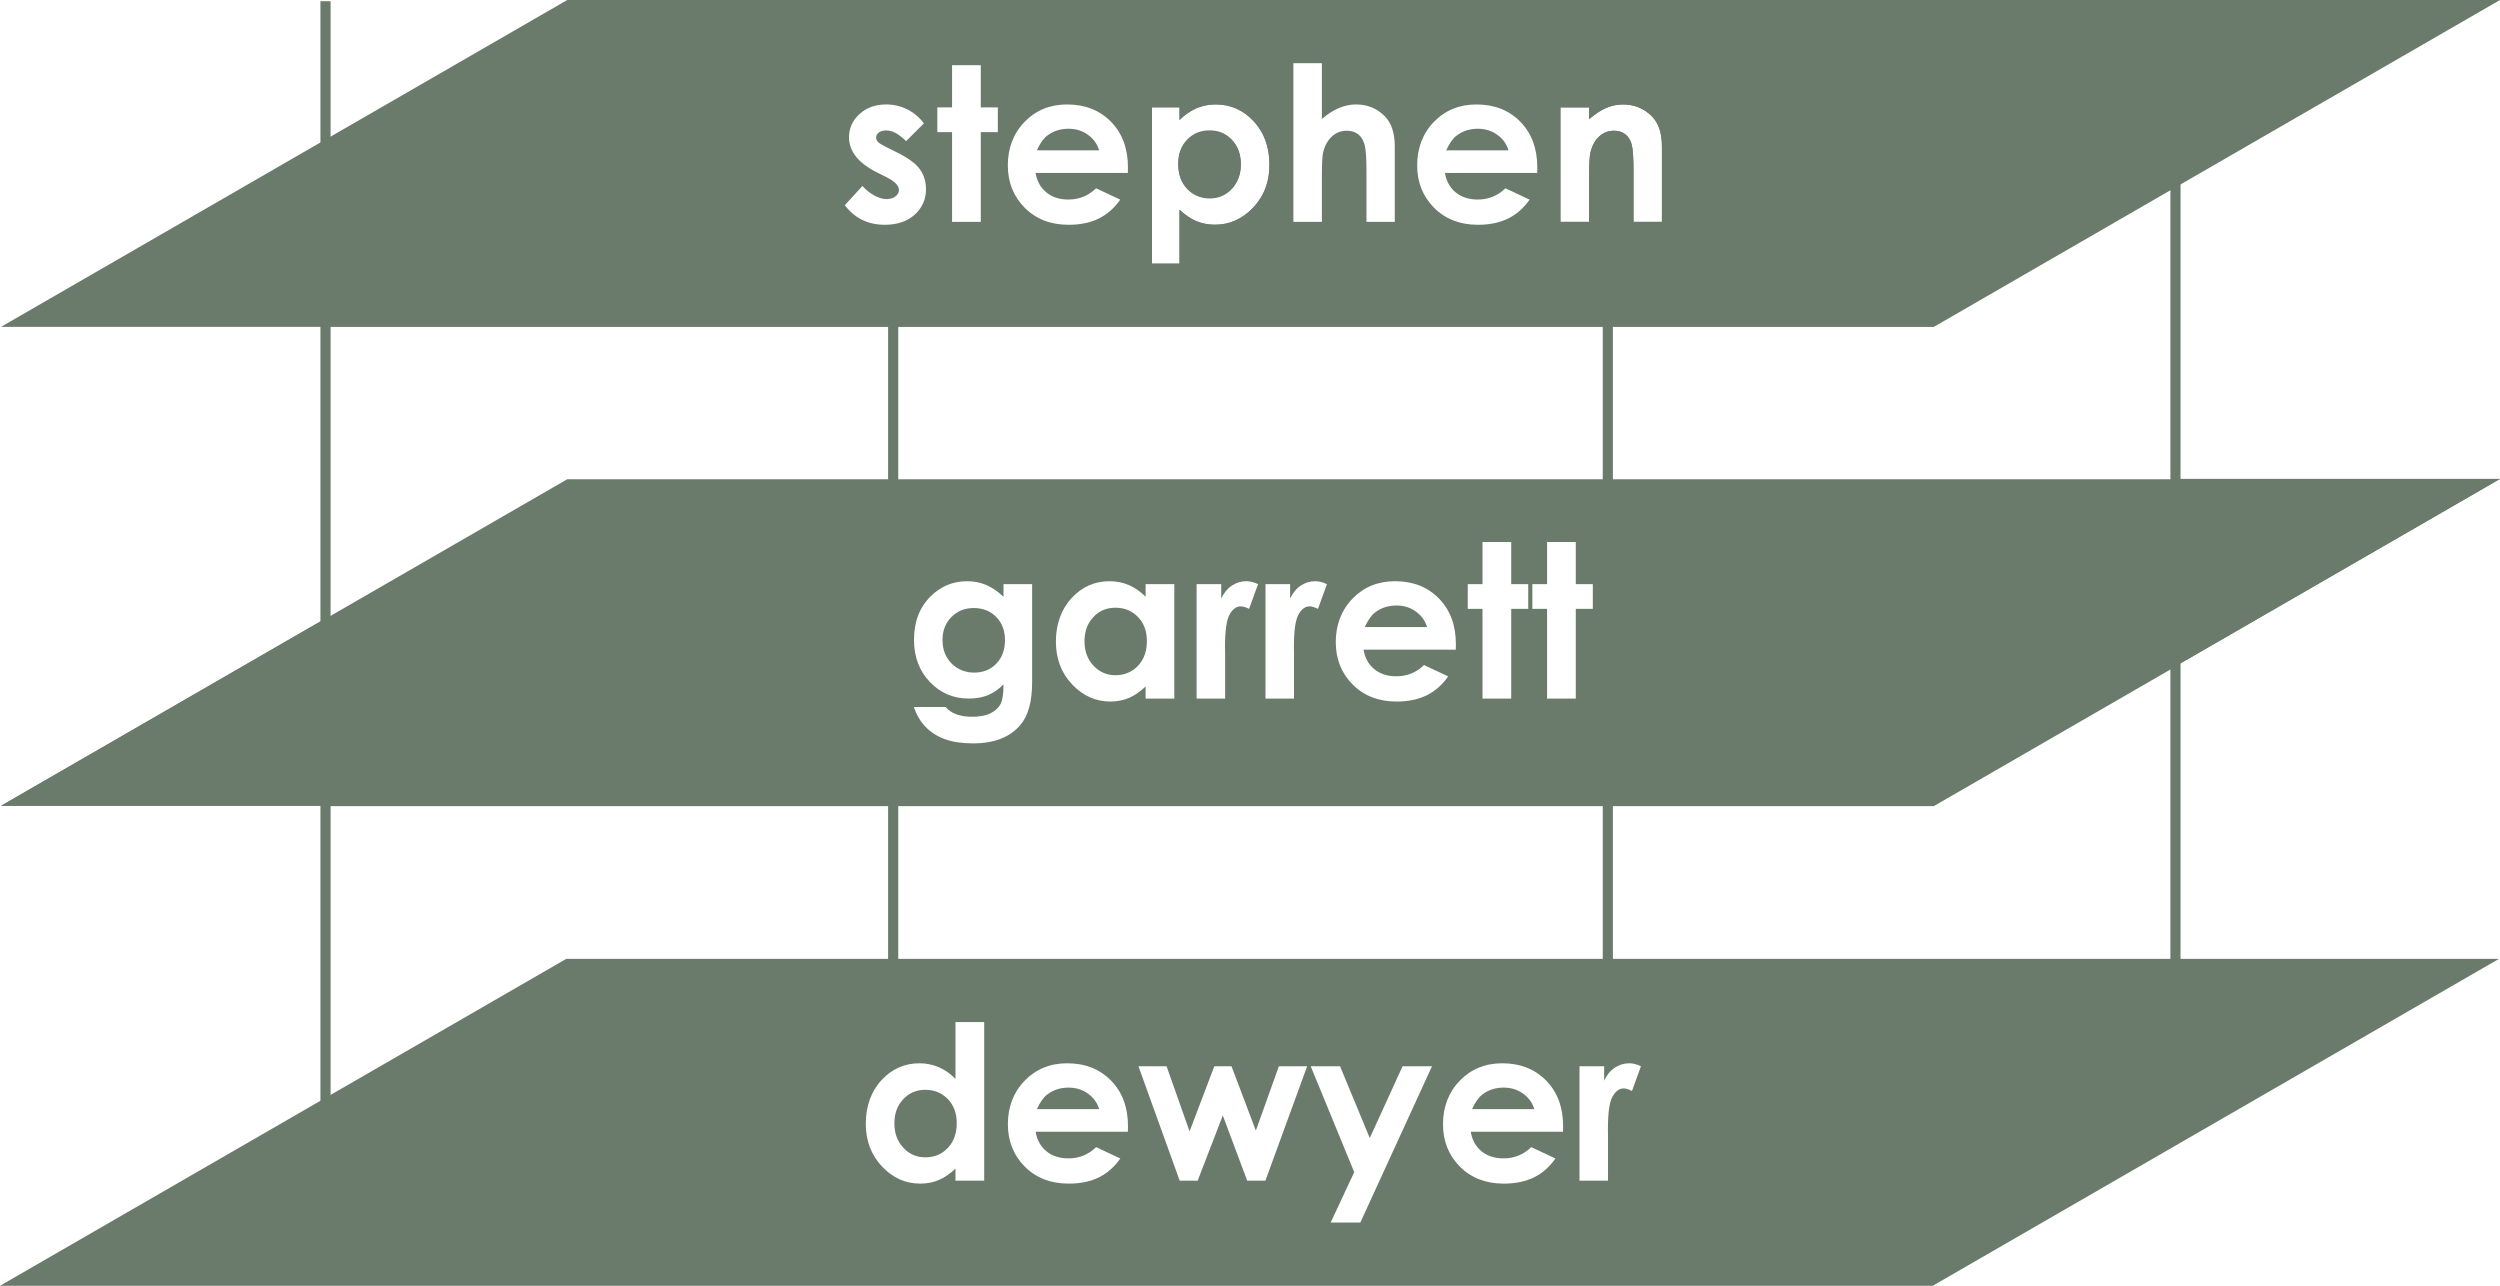
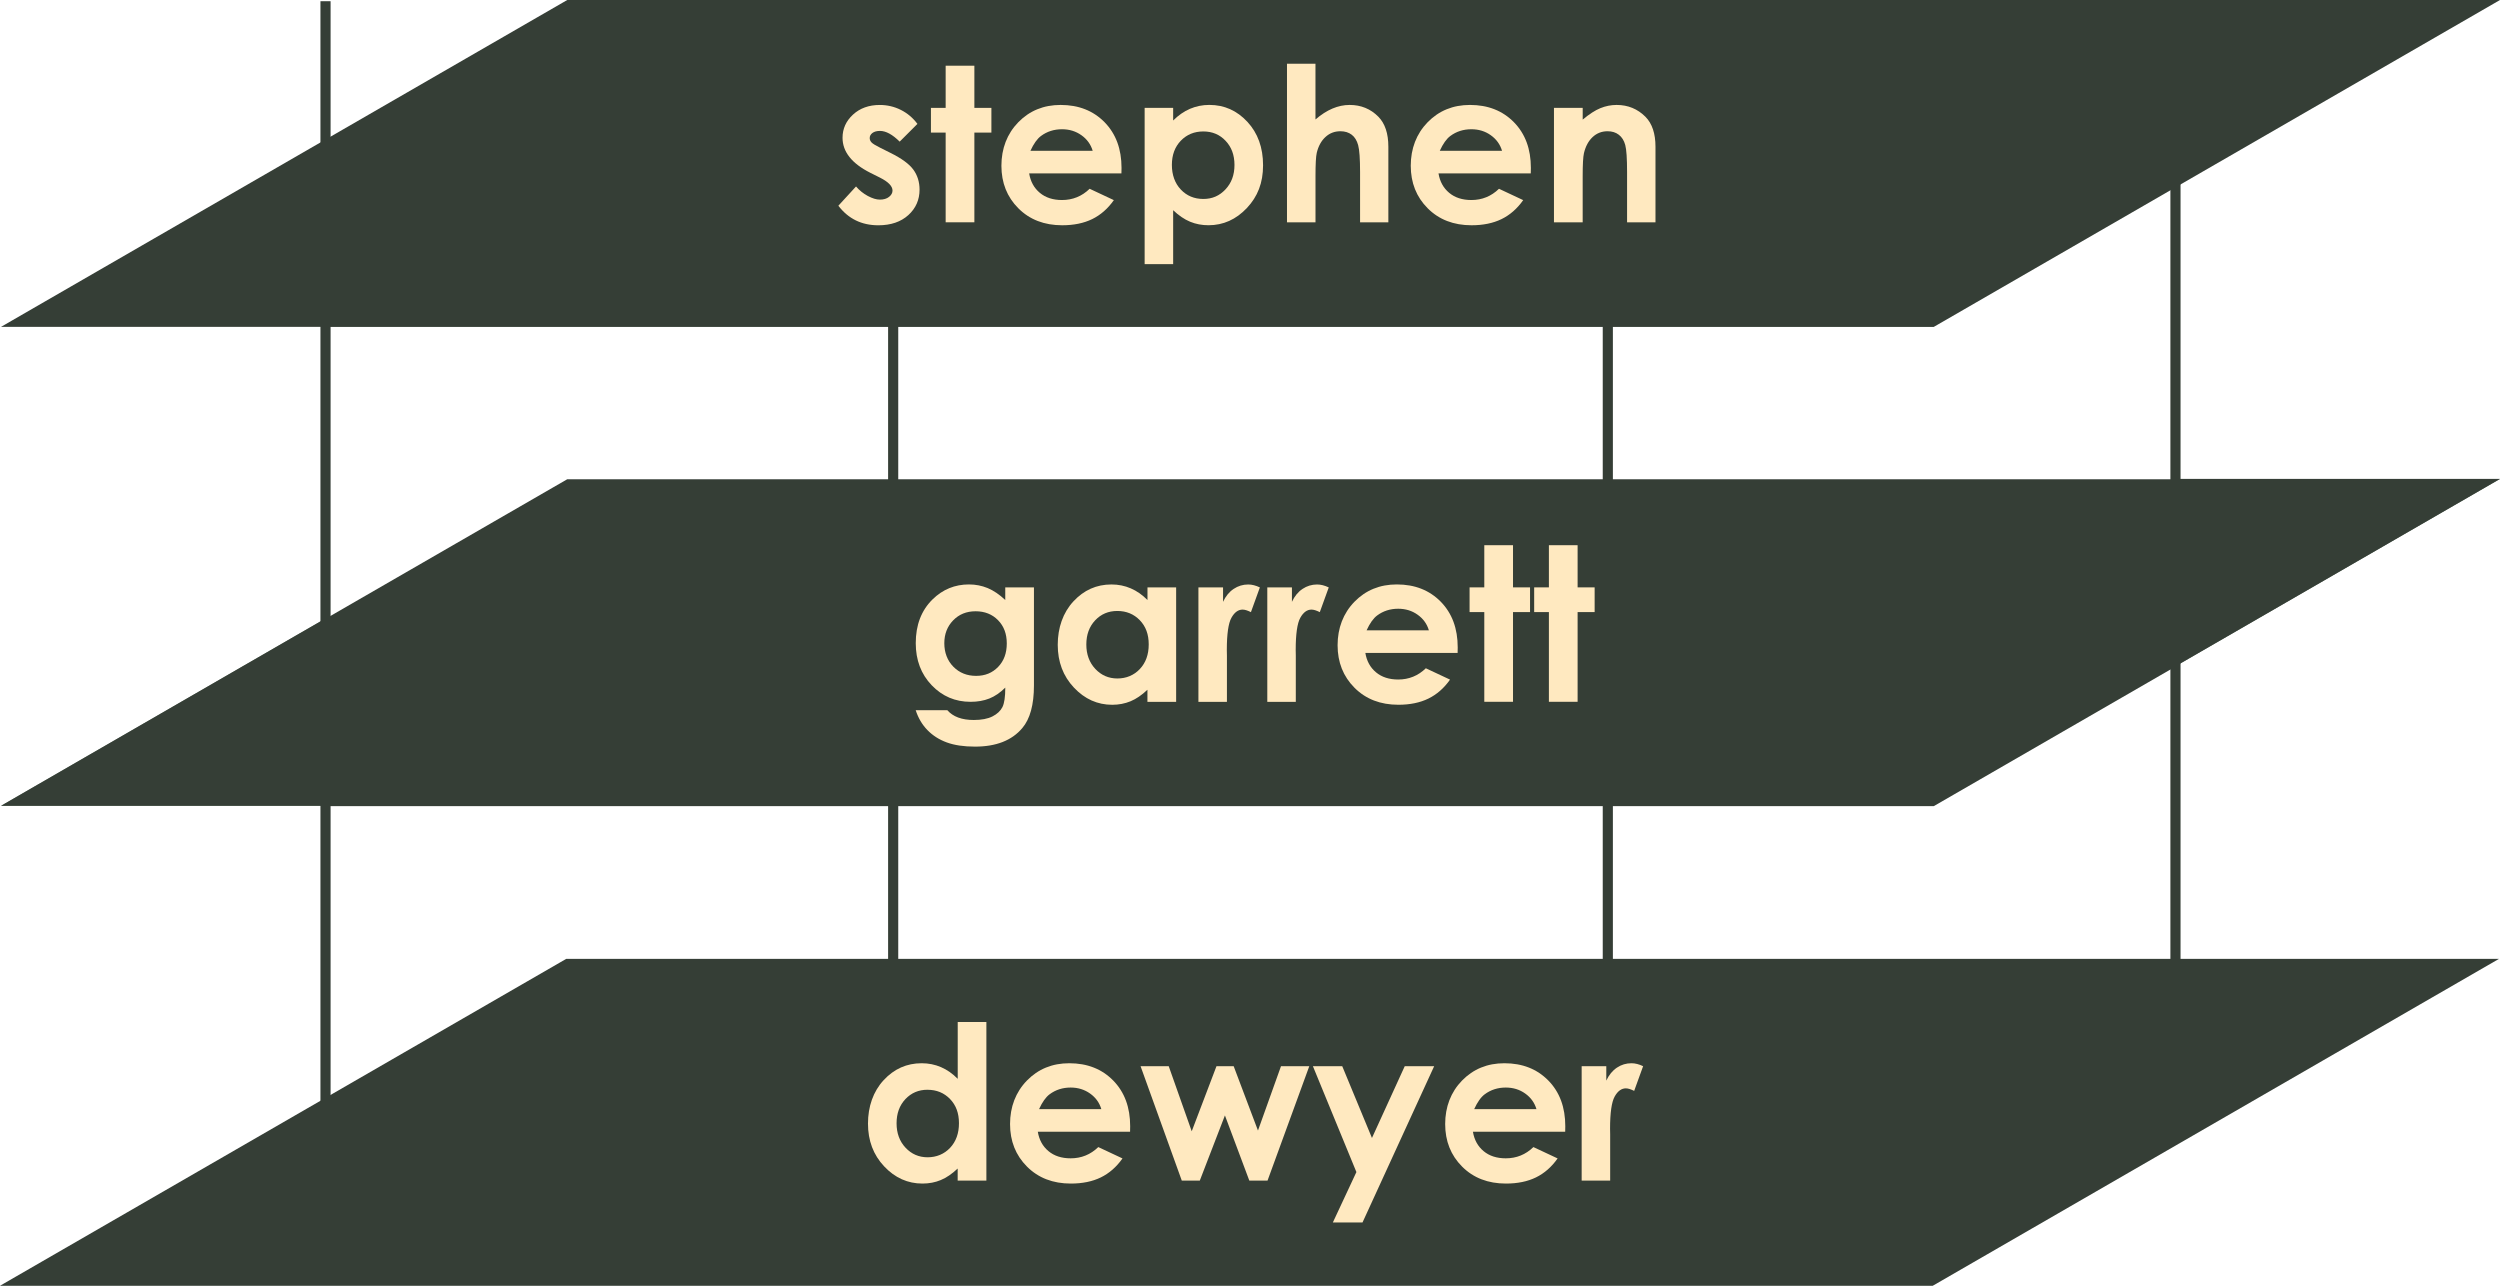
<svg xmlns="http://www.w3.org/2000/svg" id="Layer_1" viewBox="0 0 986.51 507.37">
  <defs>
-     <style>.cls-1{fill:#6a7b6c;}.cls-2{fill:none;stroke:#6a7b6c;stroke-miterlimit:10;stroke-width:4px;}</style>
+     <style>.cls-1{fill:#ffe9c0;}.cls-2{fill:#6a7b6c;}.cls-3{fill:#353e36;}.cls-4{stroke:#6a7b6c;}.cls-4,.cls-5{fill:none;stroke-miterlimit:10;stroke-width:4px;}.cls-5{stroke:#353e36;}</style>
  </defs>
-   <path class="cls-1" d="M.4,317.98H128.45v-73.93L.4,317.98ZM858.45,188.98v73.93l128.06-73.93h-128.06Z" />
-   <path class="cls-1" d="M.4,128.98H128.45V55.05L.4,128.98Z" />
-   <line class="cls-2" x1="352.45" y1="390.48" x2="352.45" y2="301.48" />
-   <line class="cls-2" x1="352.45" y1="200.48" x2="352.45" y2="117.48" />
-   <line class="cls-2" x1="128.45" y1="462.48" x2="128.45" y2=".48" />
-   <polyline class="cls-2" points="858.45 .48 858.45 377.35 858.45 378.98" />
-   <line class="cls-2" x1="634.45" y1="196.48" x2="634.45" y2="119.48" />
-   <line class="cls-2" x1="634.45" y1="506.98" x2="634.45" y2="495.48" />
-   <polyline class="cls-2" points="634.45 404.48 634.45 373.52 634.45 301.48" />
-   <path class="cls-1" d="M.4,317.98H128.45v-73.93L.4,317.98ZM858.45,188.98v73.93l128.06-73.93h-128.06Z" />
-   <path class="cls-1" d="M393.12,243.46c2.3,2.35,3.45,5.41,3.45,9.17s-1.14,6.9-3.43,9.26c-2.28,2.35-5.18,3.52-8.69,3.52s-6.59-1.2-8.97-3.61c-2.38-2.41-3.56-5.49-3.56-9.25s1.16-6.64,3.48-9.03c2.33-2.39,5.27-3.59,8.84-3.59s6.59,1.18,8.88,3.53Z" />
-   <path class="cls-1" d="M449.04,243.46c-2.34-2.44-5.31-3.65-8.89-3.65s-6.41,1.23-8.73,3.71c-2.32,2.48-3.47,5.65-3.47,9.53s1.17,7.11,3.53,9.62c2.36,2.52,5.26,3.78,8.71,3.78s6.51-1.24,8.85-3.71c2.35-2.48,3.52-5.72,3.52-9.74s-1.17-7.11-3.52-9.54Zm0,0c-2.34-2.44-5.31-3.65-8.89-3.65s-6.41,1.23-8.73,3.71c-2.32,2.48-3.47,5.65-3.47,9.53s1.17,7.11,3.53,9.62c2.36,2.52,5.26,3.78,8.71,3.78s6.51-1.24,8.85-3.71c2.35-2.48,3.52-5.72,3.52-9.74s-1.17-7.11-3.52-9.54Zm0,0c-2.34-2.44-5.31-3.65-8.89-3.65s-6.41,1.23-8.73,3.71c-2.32,2.48-3.47,5.65-3.47,9.53s1.17,7.11,3.53,9.62c2.36,2.52,5.26,3.78,8.71,3.78s6.51-1.24,8.85-3.71c2.35-2.48,3.52-5.72,3.52-9.74s-1.17-7.11-3.52-9.54Zm0,0c-2.34-2.44-5.31-3.65-8.89-3.65s-6.41,1.23-8.73,3.71c-2.32,2.48-3.47,5.65-3.47,9.53s1.17,7.11,3.53,9.62c2.36,2.52,5.26,3.78,8.71,3.78s6.51-1.24,8.85-3.71c2.35-2.48,3.52-5.72,3.52-9.74s-1.17-7.11-3.52-9.54Zm0,0c-2.34-2.44-5.31-3.65-8.89-3.65s-6.41,1.23-8.73,3.71c-2.32,2.48-3.47,5.65-3.47,9.53s1.17,7.11,3.53,9.62c2.36,2.52,5.26,3.78,8.71,3.78s6.51-1.24,8.85-3.71c2.35-2.48,3.52-5.72,3.52-9.74s-1.17-7.11-3.52-9.54Zm109.66-2.16c-2.21-1.58-4.76-2.37-7.67-2.37-3.16,0-5.94,.89-8.32,2.66-1.5,1.11-2.88,3.06-4.16,5.85h24.57c-.74-2.52-2.22-4.56-4.42-6.14Zm0,0c-2.21-1.58-4.76-2.37-7.67-2.37-3.16,0-5.94,.89-8.32,2.66-1.5,1.11-2.88,3.06-4.16,5.85h24.57c-.74-2.52-2.22-4.56-4.42-6.14Zm-109.66,2.16c-2.34-2.44-5.31-3.65-8.89-3.65s-6.41,1.23-8.73,3.71c-2.32,2.48-3.47,5.65-3.47,9.53s1.17,7.11,3.53,9.62c2.36,2.52,5.26,3.78,8.71,3.78s6.51-1.24,8.85-3.71c2.35-2.48,3.52-5.72,3.52-9.74s-1.17-7.11-3.52-9.54Zm0,0c-2.34-2.44-5.31-3.65-8.89-3.65s-6.41,1.23-8.73,3.71c-2.32,2.48-3.47,5.65-3.47,9.53s1.17,7.11,3.53,9.62c2.36,2.52,5.26,3.78,8.71,3.78s6.51-1.24,8.85-3.71c2.35-2.48,3.52-5.72,3.52-9.74s-1.17-7.11-3.52-9.54Zm109.66-2.16c-2.21-1.58-4.76-2.37-7.67-2.37-3.16,0-5.94,.89-8.32,2.66-1.5,1.11-2.88,3.06-4.16,5.85h24.57c-.74-2.52-2.22-4.56-4.42-6.14Zm0,0c-2.21-1.58-4.76-2.37-7.67-2.37-3.16,0-5.94,.89-8.32,2.66-1.5,1.11-2.88,3.06-4.16,5.85h24.57c-.74-2.52-2.22-4.56-4.42-6.14Zm-109.66,2.16c-2.34-2.44-5.31-3.65-8.89-3.65s-6.41,1.23-8.73,3.71c-2.32,2.48-3.47,5.65-3.47,9.53s1.17,7.11,3.53,9.62c2.36,2.52,5.26,3.78,8.71,3.78s6.51-1.24,8.85-3.71c2.35-2.48,3.52-5.72,3.52-9.74s-1.17-7.11-3.52-9.54Zm0,0c-2.34-2.44-5.31-3.65-8.89-3.65s-6.41,1.23-8.73,3.71c-2.32,2.48-3.47,5.65-3.47,9.53s1.17,7.11,3.53,9.62c2.36,2.52,5.26,3.78,8.71,3.78s6.51-1.24,8.85-3.71c2.35-2.48,3.52-5.72,3.52-9.74s-1.17-7.11-3.52-9.54Zm109.66-2.16c-2.21-1.58-4.76-2.37-7.67-2.37-3.16,0-5.94,.89-8.32,2.66-1.5,1.11-2.88,3.06-4.16,5.85h24.57c-.74-2.52-2.22-4.56-4.42-6.14Zm0,0c-2.21-1.58-4.76-2.37-7.67-2.37-3.16,0-5.94,.89-8.32,2.66-1.5,1.11-2.88,3.06-4.16,5.85h24.57c-.74-2.52-2.22-4.56-4.42-6.14Zm-109.66,2.16c-2.34-2.44-5.31-3.65-8.89-3.65s-6.41,1.23-8.73,3.71c-2.32,2.48-3.47,5.65-3.47,9.53s1.17,7.11,3.53,9.62c2.36,2.52,5.26,3.78,8.71,3.78s6.51-1.24,8.85-3.71c2.35-2.48,3.52-5.72,3.52-9.74s-1.17-7.11-3.52-9.54Zm0,0c-2.34-2.44-5.31-3.65-8.89-3.65s-6.41,1.23-8.73,3.71c-2.32,2.48-3.47,5.65-3.47,9.53s1.17,7.11,3.53,9.62c2.36,2.52,5.26,3.78,8.71,3.78s6.51-1.24,8.85-3.71c2.35-2.48,3.52-5.72,3.52-9.74s-1.17-7.11-3.52-9.54Zm109.66-2.16c-2.21-1.58-4.76-2.37-7.67-2.37-3.16,0-5.94,.89-8.32,2.66-1.5,1.11-2.88,3.06-4.16,5.85h24.57c-.74-2.52-2.22-4.56-4.42-6.14Zm0,0c-2.21-1.58-4.76-2.37-7.67-2.37-3.16,0-5.94,.89-8.32,2.66-1.5,1.11-2.88,3.06-4.16,5.85h24.57c-.74-2.52-2.22-4.56-4.42-6.14Zm-109.66,2.16c-2.34-2.44-5.31-3.65-8.89-3.65s-6.41,1.23-8.73,3.71c-2.32,2.48-3.47,5.65-3.47,9.53s1.17,7.11,3.53,9.62c2.36,2.52,5.26,3.78,8.71,3.78s6.51-1.24,8.85-3.71c2.35-2.48,3.52-5.72,3.52-9.74s-1.17-7.11-3.52-9.54Zm-225.2-54.35l-95.39,55.07v73.93H763.07l95.38-55.07v-73.93H223.84Zm183.44,80.08c0,7.64-1.54,13.25-4.61,16.85-4.12,4.87-10.33,7.3-18.64,7.3-4.42,0-8.14-.55-11.16-1.66-3.02-1.1-5.56-2.73-7.64-4.87-2.07-2.15-3.61-4.75-4.6-7.83h12.49c1.11,1.28,2.53,2.24,4.27,2.89,1.75,.65,3.81,.97,6.19,.97,3.04,0,5.49-.47,7.34-1.41,1.86-.94,3.16-2.15,3.93-3.65,.76-1.49,1.14-4.07,1.14-7.72-1.99,1.99-4.08,3.43-6.27,4.3s-4.66,1.3-7.43,1.3c-6.06,0-11.18-2.18-15.36-6.55-4.17-4.37-6.26-9.91-6.26-16.6,0-7.17,2.21-12.93,6.64-17.27,4.01-3.93,8.8-5.89,14.36-5.89,2.6,0,5.06,.47,7.37,1.43,2.31,.95,4.62,2.52,6.95,4.71v-4.98h11.29v38.68Zm56.11,6.47h-11.33v-4.77c-2.21,2.1-4.43,3.62-6.65,4.55-2.23,.92-4.64,1.39-7.24,1.39-5.83,0-10.87-2.27-15.13-6.79-4.26-4.52-6.38-10.15-6.38-16.87s2.06-12.69,6.17-17.14c4.12-4.46,9.12-6.68,15.01-6.68,2.71,0,5.25,.51,7.63,1.53,2.37,1.03,4.57,2.56,6.59,4.61v-4.98h11.33v45.15Zm29.51-35.4c-1.33-.66-2.42-.99-3.28-.99-1.74,0-3.22,1.07-4.42,3.23-1.2,2.16-1.81,6.39-1.81,12.7l.05,2.2v18.26h-11.25v-45.15h9.71v5.68c1.05-2.24,2.45-3.94,4.19-5.1,1.75-1.16,3.65-1.74,5.73-1.74,1.47,0,3,.38,4.61,1.16l-3.53,9.75Zm27.18,0c-1.32-.66-2.42-.99-3.27-.99-1.75,0-3.22,1.07-4.42,3.23-1.21,2.16-1.81,6.39-1.81,12.7l.04,2.2v18.26h-11.25v-45.15h9.72v5.68c1.05-2.24,2.44-3.94,4.19-5.1,1.74-1.16,3.65-1.74,5.73-1.74,1.46,0,3,.38,4.6,1.16l-3.53,9.75Zm54.37,16.11h-36.39c.52,3.21,1.93,5.76,4.21,7.65,2.28,1.9,5.19,2.85,8.73,2.85,4.24,0,7.88-1.48,10.92-4.44l9.55,4.48c-2.38,3.37-5.23,5.87-8.55,7.49-3.32,1.62-7.27,2.43-11.83,2.43-7.09,0-12.86-2.24-17.31-6.71-4.45-4.46-6.68-10.06-6.68-16.78s2.22-12.61,6.66-17.17c4.44-4.55,10.01-6.82,16.71-6.82,7.11,0,12.89,2.27,17.34,6.82,4.46,4.56,6.69,10.57,6.69,18.04l-.05,2.16Zm28.6-16.11h-6.72v35.4h-11.33v-35.4h-5.81v-9.75h5.81v-16.64h11.33v16.64h6.72v9.75Zm25.48,0h-6.72v35.4h-11.33v-35.4h-5.81v-9.75h5.81v-16.64h11.33v16.64h6.72v9.75Zm-69.83,1.04c-2.21-1.58-4.76-2.37-7.67-2.37-3.16,0-5.94,.89-8.32,2.66-1.5,1.11-2.88,3.06-4.16,5.85h24.57c-.74-2.52-2.22-4.56-4.42-6.14Zm-118.55-1.49c-3.5,0-6.41,1.23-8.73,3.71-2.32,2.48-3.47,5.65-3.47,9.53s1.17,7.11,3.53,9.62c2.36,2.52,5.26,3.78,8.71,3.78s6.51-1.24,8.85-3.71c2.35-2.48,3.52-5.72,3.52-9.74s-1.17-7.11-3.52-9.54c-2.34-2.44-5.31-3.65-8.89-3.65Zm8.89,3.65c-2.34-2.44-5.31-3.65-8.89-3.65s-6.41,1.23-8.73,3.71c-2.32,2.48-3.47,5.65-3.47,9.53s1.17,7.11,3.53,9.62c2.36,2.52,5.26,3.78,8.71,3.78s6.51-1.24,8.85-3.71c2.35-2.48,3.52-5.72,3.52-9.74s-1.17-7.11-3.52-9.54Zm109.66-2.16c-2.21-1.58-4.76-2.37-7.67-2.37-3.16,0-5.94,.89-8.32,2.66-1.5,1.11-2.88,3.06-4.16,5.85h24.57c-.74-2.52-2.22-4.56-4.42-6.14Zm0,0c-2.21-1.58-4.76-2.37-7.67-2.37-3.16,0-5.94,.89-8.32,2.66-1.5,1.11-2.88,3.06-4.16,5.85h24.57c-.74-2.52-2.22-4.56-4.42-6.14Zm-109.66,2.16c-2.34-2.44-5.31-3.65-8.89-3.65s-6.41,1.23-8.73,3.71c-2.32,2.48-3.47,5.65-3.47,9.53s1.17,7.11,3.53,9.62c2.36,2.52,5.26,3.78,8.71,3.78s6.51-1.24,8.85-3.71c2.35-2.48,3.52-5.72,3.52-9.74s-1.17-7.11-3.52-9.54Zm0,0c-2.34-2.44-5.31-3.65-8.89-3.65s-6.41,1.23-8.73,3.71c-2.32,2.48-3.47,5.65-3.47,9.53s1.17,7.11,3.53,9.62c2.36,2.52,5.26,3.78,8.71,3.78s6.51-1.24,8.85-3.71c2.35-2.48,3.52-5.72,3.52-9.74s-1.17-7.11-3.52-9.54Zm109.66-2.16c-2.21-1.58-4.76-2.37-7.67-2.37-3.16,0-5.94,.89-8.32,2.66-1.5,1.11-2.88,3.06-4.16,5.85h24.57c-.74-2.52-2.22-4.56-4.42-6.14Zm0,0c-2.21-1.58-4.76-2.37-7.67-2.37-3.16,0-5.94,.89-8.32,2.66-1.5,1.11-2.88,3.06-4.16,5.85h24.57c-.74-2.52-2.22-4.56-4.42-6.14Zm-109.66,2.16c-2.34-2.44-5.31-3.65-8.89-3.65s-6.41,1.23-8.73,3.71c-2.32,2.48-3.47,5.65-3.47,9.53s1.17,7.11,3.53,9.62c2.36,2.52,5.26,3.78,8.71,3.78s6.51-1.24,8.85-3.71c2.35-2.48,3.52-5.72,3.52-9.74s-1.17-7.11-3.52-9.54Zm0,0c-2.34-2.44-5.31-3.65-8.89-3.65s-6.41,1.23-8.73,3.71c-2.32,2.48-3.47,5.65-3.47,9.53s1.17,7.11,3.53,9.62c2.36,2.52,5.26,3.78,8.71,3.78s6.51-1.24,8.85-3.71c2.35-2.48,3.52-5.72,3.52-9.74s-1.17-7.11-3.52-9.54Zm109.66-2.16c-2.21-1.58-4.76-2.37-7.67-2.37-3.16,0-5.94,.89-8.32,2.66-1.5,1.11-2.88,3.06-4.16,5.85h24.57c-.74-2.52-2.22-4.56-4.42-6.14Zm0,0c-2.21-1.58-4.76-2.37-7.67-2.37-3.16,0-5.94,.89-8.32,2.66-1.5,1.11-2.88,3.06-4.16,5.85h24.57c-.74-2.52-2.22-4.56-4.42-6.14Zm-109.66,2.16c-2.34-2.44-5.31-3.65-8.89-3.65s-6.41,1.23-8.73,3.71c-2.32,2.48-3.47,5.65-3.47,9.53s1.17,7.11,3.53,9.62c2.36,2.52,5.26,3.78,8.71,3.78s6.51-1.24,8.85-3.71c2.35-2.48,3.52-5.72,3.52-9.74s-1.17-7.11-3.52-9.54Zm0,0c-2.34-2.44-5.31-3.65-8.89-3.65s-6.41,1.23-8.73,3.71c-2.32,2.48-3.47,5.65-3.47,9.53s1.17,7.11,3.53,9.62c2.36,2.52,5.26,3.78,8.71,3.78s6.51-1.24,8.85-3.71c2.35-2.48,3.52-5.72,3.52-9.74s-1.17-7.11-3.52-9.54Zm109.66-2.16c-2.21-1.58-4.76-2.37-7.67-2.37-3.16,0-5.94,.89-8.32,2.66-1.5,1.11-2.88,3.06-4.16,5.85h24.57c-.74-2.52-2.22-4.56-4.42-6.14Zm0,0c-2.21-1.58-4.76-2.37-7.67-2.37-3.16,0-5.94,.89-8.32,2.66-1.5,1.11-2.88,3.06-4.16,5.85h24.57c-.74-2.52-2.22-4.56-4.42-6.14Zm-109.66,2.16c-2.34-2.44-5.31-3.65-8.89-3.65s-6.41,1.23-8.73,3.71c-2.32,2.48-3.47,5.65-3.47,9.53s1.17,7.11,3.53,9.62c2.36,2.52,5.26,3.78,8.71,3.78s6.51-1.24,8.85-3.71c2.35-2.48,3.52-5.72,3.52-9.74s-1.17-7.11-3.52-9.54Zm0,0c-2.34-2.44-5.31-3.65-8.89-3.65s-6.41,1.23-8.73,3.71c-2.32,2.48-3.47,5.65-3.47,9.53s1.17,7.11,3.53,9.62c2.36,2.52,5.26,3.78,8.71,3.78s6.51-1.24,8.85-3.71c2.35-2.48,3.52-5.72,3.52-9.74s-1.17-7.11-3.52-9.54Zm0,0c-2.34-2.44-5.31-3.65-8.89-3.65s-6.41,1.23-8.73,3.71c-2.32,2.48-3.47,5.65-3.47,9.53s1.17,7.11,3.53,9.62c2.36,2.52,5.26,3.78,8.71,3.78s6.51-1.24,8.85-3.71c2.35-2.48,3.52-5.72,3.52-9.74s-1.17-7.11-3.52-9.54Z" />
-   <path class="cls-1" d="M374.02,433.7c2.35,2.43,3.52,5.61,3.52,9.54s-1.17,7.26-3.52,9.73c-2.34,2.48-5.29,3.72-8.85,3.72s-6.35-1.26-8.71-3.78-3.53-5.73-3.53-9.63,1.16-7.05,3.47-9.52c2.32-2.48,5.23-3.72,8.73-3.72s6.55,1.22,8.89,3.66Z" />
-   <path class="cls-1" d="M429.31,431.54c-2.21-1.58-4.76-2.37-7.67-2.37-3.16,0-5.93,.89-8.32,2.66-1.49,1.1-2.88,3.06-4.16,5.85h24.57c-.74-2.52-2.22-4.57-4.42-6.14Zm0,0c-2.21-1.58-4.76-2.37-7.67-2.37-3.16,0-5.93,.89-8.32,2.66-1.49,1.1-2.88,3.06-4.16,5.85h24.57c-.74-2.52-2.22-4.57-4.42-6.14Zm0,0c-2.21-1.58-4.76-2.37-7.67-2.37-3.16,0-5.93,.89-8.32,2.66-1.49,1.1-2.88,3.06-4.16,5.85h24.57c-.74-2.52-2.22-4.57-4.42-6.14Zm171.7,0c-2.2-1.58-4.76-2.37-7.67-2.37-3.16,0-5.93,.89-8.32,2.66-1.49,1.1-2.88,3.06-4.15,5.85h24.57c-.75-2.52-2.23-4.57-4.43-6.14Zm0,0c-2.2-1.58-4.76-2.37-7.67-2.37-3.16,0-5.93,.89-8.32,2.66-1.49,1.1-2.88,3.06-4.15,5.85h24.57c-.75-2.52-2.23-4.57-4.43-6.14Zm-171.7,0c-2.21-1.58-4.76-2.37-7.67-2.37-3.16,0-5.93,.89-8.32,2.66-1.49,1.1-2.88,3.06-4.16,5.85h24.57c-.74-2.52-2.22-4.57-4.42-6.14Zm-205.87-53.17l-94.95,54.82L0,507.37H762.67l223.44-129H223.44Zm164.93,87.53h-11.33v-4.77c-2.21,2.1-4.43,3.62-6.65,4.54-2.23,.93-4.64,1.39-7.24,1.39-5.83,0-10.87-2.26-15.13-6.78-4.25-4.53-6.38-10.15-6.38-16.87s2.06-12.69,6.17-17.14c4.12-4.46,9.12-6.69,15.01-6.69,2.71,0,5.25,.52,7.63,1.54,2.38,1.02,4.57,2.56,6.59,4.61v-22.42h11.33v62.59Zm56.7-19.3h-36.4c.52,3.21,1.93,5.77,4.21,7.66,2.28,1.9,5.19,2.84,8.74,2.84,4.23,0,7.87-1.48,10.91-4.44l9.55,4.49c-2.38,3.37-5.23,5.87-8.55,7.49-3.32,1.61-7.27,2.42-11.83,2.42-7.08,0-12.85-2.23-17.31-6.7-4.45-4.47-6.68-10.06-6.68-16.79s2.22-12.61,6.66-17.16,10.01-6.83,16.71-6.83c7.11,0,12.89,2.28,17.35,6.83,4.45,4.55,6.68,10.56,6.68,18.04l-.04,2.15Zm54.26,19.3h-7.18l-9.63-25.73-9.92,25.73h-7.09l-16.27-45.15h11.09l9.08,25.69,9.77-25.69h6.78l9.6,25.4,9.09-25.4h11.16l-16.48,45.15Zm37.46,16.52h-11.7l9.29-19.89-17.17-41.78h11.58l11.73,28.33,12.94-28.33h11.61l-28.28,61.67Zm79.98-35.82h-36.4c.52,3.21,1.93,5.77,4.21,7.66,2.28,1.9,5.2,2.84,8.74,2.84,4.23,0,7.87-1.48,10.91-4.44l9.55,4.49c-2.38,3.37-5.23,5.87-8.55,7.49-3.32,1.61-7.26,2.42-11.83,2.42-7.08,0-12.85-2.23-17.31-6.7-4.45-4.47-6.68-10.06-6.68-16.79s2.22-12.61,6.66-17.16,10.01-6.83,16.71-6.83c7.11,0,12.89,2.28,17.35,6.83,4.45,4.55,6.68,10.56,6.68,18.04l-.04,2.15Zm27.22-16.1c-1.32-.66-2.42-1-3.27-1-1.75,0-3.22,1.08-4.42,3.24-1.21,2.16-1.81,6.39-1.81,12.7l.04,2.2v18.26h-11.25v-45.15h9.72v5.68c1.05-2.24,2.44-3.94,4.19-5.1,1.74-1.17,3.65-1.75,5.73-1.75,1.46,0,3,.39,4.6,1.17l-3.53,9.75Zm-42.98,1.04c-2.2-1.58-4.76-2.37-7.67-2.37-3.16,0-5.93,.89-8.32,2.66-1.49,1.1-2.88,3.06-4.15,5.85h24.57c-.75-2.52-2.23-4.57-4.43-6.14Zm-171.7,0c-2.21-1.58-4.76-2.37-7.67-2.37-3.16,0-5.93,.89-8.32,2.66-1.49,1.1-2.88,3.06-4.16,5.85h24.57c-.74-2.52-2.22-4.57-4.42-6.14Zm0,0c-2.21-1.58-4.76-2.37-7.67-2.37-3.16,0-5.93,.89-8.32,2.66-1.49,1.1-2.88,3.06-4.16,5.85h24.57c-.74-2.52-2.22-4.57-4.42-6.14Zm0,0c-2.21-1.58-4.76-2.37-7.67-2.37-3.16,0-5.93,.89-8.32,2.66-1.49,1.1-2.88,3.06-4.16,5.85h24.57c-.74-2.52-2.22-4.57-4.42-6.14Zm0,0c-2.21-1.58-4.76-2.37-7.67-2.37-3.16,0-5.93,.89-8.32,2.66-1.49,1.1-2.88,3.06-4.16,5.85h24.57c-.74-2.52-2.22-4.57-4.42-6.14Zm0,0c-2.21-1.58-4.76-2.37-7.67-2.37-3.16,0-5.93,.89-8.32,2.66-1.49,1.1-2.88,3.06-4.16,5.85h24.57c-.74-2.52-2.22-4.57-4.42-6.14Z" />
-   <path class="cls-1" d="M433.71,59.31h-24.57c1.28-2.79,2.66-4.74,4.16-5.85,2.38-1.77,5.16-2.66,8.32-2.66,2.91,0,5.46,.79,7.67,2.37,2.2,1.58,3.68,3.63,4.42,6.14Z" />
-   <path class="cls-1" d="M486.17,55.39c2.33,2.48,3.49,5.65,3.49,9.53s-1.18,7.11-3.55,9.63c-2.36,2.51-5.27,3.77-8.73,3.77s-6.53-1.24-8.89-3.71c-2.35-2.48-3.52-5.72-3.52-9.74s1.17-7.11,3.52-9.54c2.36-2.44,5.32-3.65,8.89-3.65s6.47,1.24,8.79,3.71Z" />
-   <path class="cls-1" d="M454.58,40.48v1.9h10.89v4.98c2.04-2.05,4.26-3.58,6.64-4.61,2.38-1.02,4.92-1.53,7.63-1.53,5.9,0,10.9,2.23,15.03,6.68,4.12,4.45,6.18,10.17,6.18,17.14s-2.13,12.35-6.39,16.87c-4.26,4.53-9.31,6.79-15.15,6.79-2.6,0-5.02-.47-7.26-1.39-2.24-.93-4.47-2.44-6.68-4.55v21.29h-10.89v.43h47V40.48h-47Z" />
-   <path class="cls-1" d="M595.25,59.31h-24.57c1.27-2.79,2.66-4.74,4.16-5.85,2.38-1.77,5.15-2.66,8.31-2.66,2.91,0,5.47,.79,7.67,2.37,2.2,1.58,3.68,3.63,4.43,6.14Z" />
-   <path class="cls-1" d="M609.58,39.48V108.48h48V39.48h-48Zm46.22,48.06h-11.21v-19.78c0-5.39-.24-8.97-.72-10.74-.48-1.76-1.32-3.11-2.53-4.04-1.2-.92-2.68-1.39-4.45-1.39-2.29,0-4.25,.77-5.9,2.3-1.64,1.54-2.78,3.66-3.41,6.37-.33,1.41-.5,4.46-.5,9.16v18.12h-11.33V42.38h11.33v4.63c2.57-2.17,4.9-3.68,6.98-4.52,2.09-.85,4.22-1.27,6.41-1.27,4.47,0,8.27,1.56,11.39,4.69,2.63,2.65,3.94,6.58,3.94,11.78v29.85Z" />
-   <path class="cls-1" d="M223.84,0l-95.39,55.07v73.93H763.07l95.38-55.07L986.51,0H223.84Zm230.74,40.48h47V104.48h-47V40.48Zm-93.6,44.19c-2.95,2.69-6.9,4.03-11.85,4.03-6.59,0-11.84-2.58-15.77-7.72l6.97-7.6c1.33,1.55,2.89,2.8,4.67,3.76,1.78,.95,3.37,1.43,4.75,1.43,1.5,0,2.7-.36,3.61-1.08,.92-.72,1.37-1.55,1.37-2.49,0-1.74-1.64-3.44-4.94-5.1l-3.81-1.91c-7.31-3.68-10.96-8.29-10.96-13.82,0-3.57,1.37-6.62,4.13-9.15,2.75-2.54,6.27-3.8,10.56-3.8,2.93,0,5.69,.64,8.28,1.93,2.59,1.28,4.78,3.13,6.58,5.54l-7.02,7.01c-2.85-2.82-5.43-4.23-7.76-4.23-1.27,0-2.27,.27-2.98,.81-.72,.54-1.08,1.21-1.08,2.01,0,.61,.22,1.17,.68,1.68,.46,.51,1.58,1.21,3.38,2.1l4.15,2.07c4.38,2.16,7.38,4.36,9.01,6.6,1.63,2.24,2.45,4.87,2.45,7.89,0,4.01-1.47,7.36-4.42,10.04Zm32.77-32.54h-6.73v35.41h-11.33V52.13h-5.81v-9.75h5.81V25.74h11.33v16.64h6.73v9.75Zm51.3,16.11h-36.4c.52,3.21,1.93,5.76,4.21,7.65,2.28,1.9,5.19,2.85,8.74,2.85,4.23,0,7.87-1.48,10.91-4.44l9.55,4.48c-2.38,3.37-5.23,5.87-8.55,7.49s-7.27,2.43-11.83,2.43c-7.09,0-12.85-2.24-17.31-6.71-4.45-4.46-6.68-10.06-6.68-16.78s2.22-12.61,6.66-17.17c4.44-4.55,10.01-6.82,16.71-6.82,7.11,0,12.89,2.27,17.34,6.82,4.46,4.56,6.69,10.57,6.69,18.04l-.04,2.16Zm105.33,19.3h-11.16v-19.8c0-5.23-.25-8.77-.75-10.63-.5-1.85-1.35-3.23-2.55-4.15-1.21-.91-2.69-1.37-4.46-1.37-2.3,0-4.27,.76-5.92,2.29-1.64,1.52-2.79,3.59-3.42,6.22-.33,1.36-.5,4.46-.5,9.3v18.14h-11.25V24.95h11.25v22c2.21-1.91,4.44-3.35,6.68-4.3,2.24-.95,4.51-1.43,6.81-1.43,4.48,0,8.26,1.55,11.33,4.65,2.63,2.68,3.94,6.62,3.94,11.82v29.85Zm56.2-19.3h-36.4c.52,3.21,1.93,5.76,4.21,7.65,2.28,1.9,5.2,2.85,8.74,2.85,4.23,0,7.87-1.48,10.91-4.44l9.55,4.48c-2.38,3.37-5.23,5.87-8.55,7.49s-7.26,2.43-11.83,2.43c-7.08,0-12.85-2.24-17.31-6.71-4.45-4.46-6.68-10.06-6.68-16.78s2.22-12.61,6.66-17.17c4.44-4.55,10.01-6.82,16.71-6.82,7.11,0,12.89,2.27,17.35,6.82,4.45,4.56,6.68,10.57,6.68,18.04l-.04,2.16Zm51,40.24h-48V39.48h48V108.48Z" />
+   <path class="cls-2" d="M.4,317.98H128.45v-73.93L.4,317.98ZM858.45,188.98v73.93l128.06-73.93h-128.06Z" />
+   <path class="cls-3" d="M.4,128.98H128.45V55.05L.4,128.98Z" />
+   <line class="cls-5" x1="352.45" y1="390.48" x2="352.45" y2="301.48" />
+   <line class="cls-5" x1="352.45" y1="200.48" x2="352.45" y2="117.48" />
+   <line class="cls-5" x1="128.45" y1="462.48" x2="128.45" y2=".48" />
+   <polyline class="cls-5" points="858.45 .48 858.45 377.35 858.45 378.98" />
+   <line class="cls-5" x1="634.45" y1="196.48" x2="634.45" y2="119.48" />
+   <line class="cls-4" x1="634.45" y1="506.98" x2="634.45" y2="495.48" />
+   <polyline class="cls-5" points="634.45 404.48 634.45 373.52 634.45 301.48" />
+   <path class="cls-3" d="M.4,317.98H128.45v-73.93L.4,317.98ZM858.45,188.98v73.93l128.06-73.93h-128.06Z" />
+   <polygon class="cls-3" points="858.45 189.11 858.45 263.04 763.07 318.11 128.45 318.11 128.45 244.18 223.84 189.11 858.45 189.11" />
+   <polygon class="cls-3" points="986.11 378.37 762.67 507.37 0 507.37 128.49 433.19 223.44 378.37 986.11 378.37" />
+   <polygon class="cls-3" points="986.51 0 858.45 73.93 763.07 129 128.45 129 128.45 55.07 223.84 0 986.51 0" />
  <g>
-     <path class="cls-1" d="M486.12,55.15c2.33,2.48,3.49,5.65,3.49,9.53s-1.18,7.11-3.55,9.63c-2.36,2.51-5.27,3.77-8.73,3.77s-6.53-1.24-8.89-3.71c-2.35-2.48-3.52-5.72-3.52-9.74s1.17-7.11,3.52-9.54c2.36-2.44,5.32-3.65,8.89-3.65s6.47,1.24,8.79,3.71Z" />
-     <path class="cls-1" d="M445.58,7.48V119.48h9v-4h46v4h9V7.48h-64Zm54.96,62.17c-.77,4.71-2.78,8.78-6.02,12.22-4.26,4.53-9.31,6.79-15.15,6.79-2.6,0-5.02-.47-7.26-1.39-2.24-.93-4.47-2.44-6.68-4.55v21.29h-10.89V42.34h10.89v4.98c2.04-2.05,4.26-3.58,6.64-4.61,2.38-1.02,4.92-1.53,7.63-1.53,5.9,0,10.9,2.23,15.03,6.68,3.12,3.37,5.06,7.47,5.81,12.29,.25,1.54,.37,3.16,.37,4.85s-.12,3.16-.37,4.65Z" />
+     <g>
+       <path class="cls-1" d="M362.03,48.88l-7.01,7.01c-2.85-2.82-5.44-4.23-7.76-4.23-1.27,0-2.27,.27-2.99,.81-.72,.54-1.08,1.21-1.08,2.01,0,.61,.23,1.17,.68,1.68,.46,.51,1.58,1.21,3.38,2.1l4.15,2.08c4.37,2.16,7.37,4.36,9.01,6.6,1.63,2.24,2.45,4.87,2.45,7.89,0,4.01-1.47,7.36-4.42,10.04-2.95,2.68-6.9,4.03-11.85,4.03-6.59,0-11.84-2.57-15.77-7.72l6.97-7.6c1.33,1.55,2.88,2.8,4.67,3.76,1.79,.95,3.37,1.43,4.75,1.43,1.49,0,2.7-.36,3.61-1.08,.91-.72,1.37-1.55,1.37-2.49,0-1.74-1.65-3.44-4.94-5.1l-3.82-1.91c-7.3-3.68-10.96-8.29-10.96-13.82,0-3.57,1.38-6.62,4.13-9.15,2.75-2.53,6.27-3.8,10.56-3.8,2.93,0,5.69,.64,8.28,1.93,2.59,1.29,4.78,3.13,6.58,5.54Z" />
+       <path class="cls-1" d="M373.16,25.93h11.33v16.64h6.72v9.75h-6.72v35.4h-11.33V52.32h-5.81v-9.75h5.81V25.93Z" />
+       <path class="cls-1" d="M442.51,68.43h-36.4c.53,3.21,1.93,5.76,4.21,7.66,2.28,1.9,5.19,2.84,8.74,2.84,4.23,0,7.87-1.48,10.92-4.44l9.55,4.48c-2.38,3.38-5.23,5.87-8.55,7.49-3.32,1.62-7.26,2.43-11.83,2.43-7.08,0-12.85-2.23-17.31-6.7-4.46-4.47-6.68-10.06-6.68-16.79s2.22-12.61,6.66-17.16c4.44-4.55,10.01-6.83,16.71-6.83,7.11,0,12.89,2.28,17.35,6.83,4.45,4.55,6.68,10.56,6.68,18.03l-.04,2.16Zm-11.33-8.92c-.75-2.52-2.22-4.57-4.43-6.14s-4.76-2.37-7.67-2.37c-3.16,0-5.93,.89-8.31,2.66-1.5,1.11-2.88,3.06-4.16,5.85h24.57Z" />
+       <path class="cls-1" d="M462.93,42.57v4.98c2.05-2.05,4.26-3.58,6.64-4.61,2.38-1.02,4.92-1.54,7.64-1.54,5.89,0,10.9,2.23,15.02,6.68,4.12,4.46,6.18,10.17,6.18,17.14s-2.13,12.35-6.39,16.87c-4.26,4.52-9.31,6.79-15.15,6.79-2.6,0-5.02-.46-7.26-1.39-2.24-.93-4.47-2.44-6.68-4.54v21.29h-11.25V42.57h11.25Zm11.91,9.3c-3.57,0-6.53,1.22-8.88,3.65-2.35,2.44-3.53,5.62-3.53,9.55s1.18,7.26,3.53,9.73c2.35,2.48,5.31,3.71,8.88,3.71s6.37-1.26,8.74-3.78c2.37-2.52,3.55-5.73,3.55-9.63s-1.16-7.05-3.49-9.52c-2.32-2.48-5.26-3.71-8.8-3.71Z" />
+       <path class="cls-1" d="M507.84,25.14h11.25v22c2.21-1.91,4.44-3.34,6.68-4.3,2.24-.95,4.51-1.43,6.81-1.43,4.48,0,8.26,1.55,11.33,4.65,2.63,2.68,3.94,6.63,3.94,11.83v29.84h-11.16v-19.8c0-5.23-.25-8.77-.75-10.62-.5-1.85-1.35-3.24-2.55-4.15-1.2-.91-2.69-1.37-4.46-1.37-2.3,0-4.27,.76-5.91,2.28-1.65,1.52-2.79,3.6-3.42,6.23-.33,1.36-.5,4.46-.5,9.3v18.14h-11.25V25.14Z" />
+       <path class="cls-1" d="M604.04,68.43h-36.4c.53,3.21,1.93,5.76,4.21,7.66,2.28,1.9,5.2,2.84,8.74,2.84,4.23,0,7.87-1.48,10.92-4.44l9.55,4.48c-2.38,3.38-5.23,5.87-8.55,7.49-3.32,1.62-7.26,2.43-11.83,2.43-7.08,0-12.85-2.23-17.31-6.7-4.46-4.47-6.68-10.06-6.68-16.79s2.22-12.61,6.66-17.16c4.44-4.55,10.01-6.83,16.71-6.83,7.11,0,12.89,2.28,17.35,6.83,4.46,4.55,6.68,10.56,6.68,18.03l-.04,2.16Zm-11.33-8.92c-.75-2.52-2.22-4.57-4.43-6.14-2.2-1.58-4.76-2.37-7.67-2.37-3.16,0-5.93,.89-8.31,2.66-1.5,1.11-2.88,3.06-4.16,5.85h24.57Z" />
+       <path class="cls-1" d="M613.21,42.57h11.33v4.63c2.57-2.17,4.9-3.67,6.98-4.52,2.09-.85,4.22-1.27,6.4-1.27,4.48,0,8.28,1.56,11.4,4.69,2.62,2.66,3.94,6.59,3.94,11.79v29.84h-11.21v-19.77c0-5.39-.24-8.97-.72-10.74s-1.33-3.12-2.53-4.04c-1.2-.93-2.68-1.39-4.45-1.39-2.29,0-4.26,.77-5.9,2.3-1.64,1.53-2.78,3.66-3.42,6.36-.33,1.41-.5,4.46-.5,9.16v18.12h-11.33V42.57Z" />
+     </g>
+     <g>
+       <path class="cls-1" d="M396.71,231.79h11.29v38.68c0,7.64-1.54,13.25-4.61,16.85-4.12,4.87-10.33,7.3-18.64,7.3-4.43,0-8.15-.55-11.16-1.66-3.02-1.11-5.56-2.73-7.64-4.88-2.08-2.14-3.61-4.75-4.61-7.82h12.49c1.11,1.27,2.53,2.23,4.27,2.88,1.74,.65,3.8,.97,6.18,.97,3.04,0,5.49-.47,7.35-1.41,1.85-.94,3.16-2.16,3.92-3.65,.76-1.49,1.14-4.07,1.14-7.72-1.99,1.99-4.08,3.42-6.27,4.3-2.19,.87-4.66,1.31-7.43,1.31-6.06,0-11.18-2.19-15.36-6.56-4.18-4.37-6.27-9.91-6.27-16.6,0-7.17,2.21-12.92,6.64-17.27,4.01-3.93,8.8-5.89,14.36-5.89,2.6,0,5.06,.48,7.37,1.43,2.31,.96,4.63,2.53,6.95,4.71v-4.98Zm-11.75,9.42c-3.57,0-6.52,1.2-8.84,3.59-2.32,2.39-3.49,5.4-3.49,9.03s1.19,6.85,3.57,9.26c2.38,2.41,5.37,3.61,8.96,3.61s6.41-1.18,8.7-3.53c2.28-2.35,3.42-5.44,3.42-9.26s-1.15-6.82-3.44-9.17c-2.3-2.35-5.26-3.53-8.88-3.53Z" />
+       <path class="cls-1" d="M452.78,231.79h11.33v45.16h-11.33v-4.77c-2.21,2.1-4.43,3.62-6.65,4.54s-4.64,1.39-7.23,1.39c-5.83,0-10.88-2.26-15.13-6.79-4.26-4.52-6.38-10.15-6.38-16.87s2.06-12.69,6.18-17.14c4.12-4.45,9.12-6.68,15.01-6.68,2.71,0,5.25,.51,7.63,1.54,2.38,1.02,4.57,2.56,6.59,4.61v-4.98Zm-11.91,9.3c-3.5,0-6.41,1.24-8.73,3.71-2.32,2.48-3.47,5.65-3.47,9.52s1.18,7.11,3.54,9.63c2.36,2.52,5.26,3.78,8.71,3.78s6.51-1.24,8.85-3.71c2.34-2.48,3.52-5.72,3.52-9.73s-1.17-7.11-3.52-9.55c-2.34-2.43-5.31-3.65-8.89-3.65Z" />
+       <path class="cls-1" d="M472.91,231.79h9.71v5.69c1.05-2.24,2.45-3.94,4.19-5.1s3.65-1.74,5.73-1.74c1.47,0,3,.39,4.61,1.16l-3.53,9.75c-1.33-.66-2.42-1-3.28-1-1.74,0-3.22,1.08-4.42,3.24-1.2,2.16-1.81,6.39-1.81,12.7l.04,2.2v18.26h-11.25v-45.16Z" />
+       <path class="cls-1" d="M500.09,231.79h9.71v5.69c1.05-2.24,2.45-3.94,4.19-5.1s3.65-1.74,5.73-1.74c1.47,0,3,.39,4.61,1.16l-3.53,9.75c-1.33-.66-2.42-1-3.28-1-1.74,0-3.22,1.08-4.42,3.24-1.2,2.16-1.81,6.39-1.81,12.7l.04,2.2v18.26h-11.25v-45.16Z" />
+       <path class="cls-1" d="M575.17,257.64h-36.4c.53,3.21,1.93,5.76,4.21,7.66,2.28,1.9,5.19,2.84,8.74,2.84,4.23,0,7.87-1.48,10.92-4.44l9.55,4.48c-2.38,3.38-5.23,5.87-8.55,7.49-3.32,1.62-7.26,2.43-11.83,2.43-7.08,0-12.85-2.23-17.31-6.7-4.46-4.47-6.68-10.06-6.68-16.79s2.22-12.61,6.66-17.16c4.44-4.55,10.01-6.83,16.71-6.83,7.11,0,12.89,2.28,17.35,6.83,4.45,4.55,6.68,10.56,6.68,18.03l-.04,2.16Zm-11.33-8.92c-.75-2.52-2.22-4.57-4.43-6.14-2.2-1.58-4.76-2.37-7.67-2.37-3.16,0-5.93,.89-8.31,2.66-1.5,1.11-2.88,3.06-4.16,5.85h24.57Z" />
+       <path class="cls-1" d="M585.71,215.14h11.33v16.64h6.72v9.75h-6.72v35.4h-11.33v-35.4h-5.81v-9.75h5.81v-16.64Z" />
+       <path class="cls-1" d="M611.2,215.14h11.33v16.64h6.72v9.75h-6.72v35.4h-11.33v-35.4h-5.81v-9.75h5.81v-16.64Z" />
+     </g>
+     <g>
+       <path class="cls-1" d="M377.9,403.29h11.33v62.59h-11.33v-4.77c-2.21,2.1-4.43,3.62-6.65,4.54-2.22,.93-4.64,1.39-7.23,1.39-5.83,0-10.88-2.26-15.13-6.79-4.26-4.52-6.38-10.15-6.38-16.87s2.06-12.69,6.18-17.14c4.12-4.46,9.12-6.68,15.01-6.68,2.71,0,5.25,.51,7.63,1.54,2.38,1.02,4.57,2.56,6.59,4.61v-22.41Zm-11.91,26.73c-3.5,0-6.41,1.24-8.73,3.71-2.32,2.48-3.47,5.65-3.47,9.53s1.18,7.11,3.54,9.63,5.26,3.78,8.71,3.78,6.51-1.24,8.85-3.71c2.34-2.48,3.52-5.72,3.52-9.73s-1.17-7.11-3.52-9.55c-2.34-2.43-5.31-3.65-8.89-3.65Z" />
+       <path class="cls-1" d="M445.92,446.58h-36.4c.53,3.21,1.93,5.76,4.21,7.66,2.28,1.9,5.19,2.84,8.74,2.84,4.23,0,7.87-1.48,10.92-4.44l9.55,4.48c-2.38,3.38-5.23,5.87-8.55,7.49-3.32,1.62-7.26,2.43-11.83,2.43-7.08,0-12.85-2.23-17.31-6.7-4.46-4.47-6.68-10.06-6.68-16.79s2.22-12.61,6.66-17.16c4.44-4.55,10.01-6.83,16.71-6.83,7.11,0,12.89,2.28,17.35,6.83,4.45,4.55,6.68,10.56,6.68,18.03l-.04,2.16Zm-11.33-8.92c-.75-2.52-2.22-4.57-4.43-6.14s-4.76-2.37-7.67-2.37c-3.16,0-5.93,.89-8.31,2.66-1.5,1.11-2.88,3.06-4.16,5.85h24.57Z" />
+       <path class="cls-1" d="M450.09,420.72h11.09l9.08,25.69,9.77-25.69h6.78l9.59,25.4,9.09-25.4h11.16l-16.48,45.16h-7.18l-9.63-25.73-9.92,25.73h-7.1l-16.27-45.16Z" />
+       <path class="cls-1" d="M518.07,420.72h11.58l11.73,28.33,12.94-28.33h11.61l-28.28,61.67h-11.7l9.29-19.89-17.17-41.79Z" />
+       <path class="cls-1" d="M617.62,446.58h-36.4c.53,3.21,1.93,5.76,4.21,7.66,2.28,1.9,5.2,2.84,8.74,2.84,4.23,0,7.87-1.48,10.92-4.44l9.55,4.48c-2.38,3.38-5.23,5.87-8.55,7.49-3.32,1.62-7.26,2.43-11.83,2.43-7.08,0-12.85-2.23-17.31-6.7-4.46-4.47-6.68-10.06-6.68-16.79s2.22-12.61,6.66-17.16c4.44-4.55,10.01-6.83,16.71-6.83,7.11,0,12.89,2.28,17.35,6.83,4.46,4.55,6.68,10.56,6.68,18.03l-.04,2.16Zm-11.33-8.92c-.75-2.52-2.22-4.57-4.43-6.14-2.2-1.58-4.76-2.37-7.67-2.37-3.16,0-5.93,.89-8.31,2.66-1.5,1.11-2.88,3.06-4.16,5.85h24.57Z" />
+       <path class="cls-1" d="M624.14,420.72h9.71v5.69c1.05-2.24,2.45-3.94,4.19-5.11s3.65-1.74,5.73-1.74c1.47,0,3,.39,4.61,1.16l-3.53,9.75c-1.33-.66-2.42-1-3.28-1-1.74,0-3.22,1.08-4.42,3.24-1.2,2.16-1.81,6.39-1.81,12.7l.04,2.2v18.26h-11.25v-45.16Z" />
+     </g>
  </g>
-   <path class="cls-1" d="M607.58,5.48V117.48h59V5.48h-59Zm48.22,82.06h-11.21v-19.78c0-5.39-.24-8.97-.72-10.74-.48-1.76-1.32-3.11-2.53-4.04-1.2-.92-2.68-1.39-4.45-1.39-2.29,0-4.25,.77-5.9,2.3-1.64,1.54-2.78,3.66-3.41,6.37-.33,1.41-.5,4.46-.5,9.16v18.12h-11.33V42.38h11.33v4.63c2.57-2.17,4.9-3.68,6.98-4.52,2.09-.85,4.22-1.27,6.41-1.27,4.47,0,8.27,1.56,11.39,4.69,2.63,2.65,3.94,6.58,3.94,11.78v29.85Z" />
</svg>
